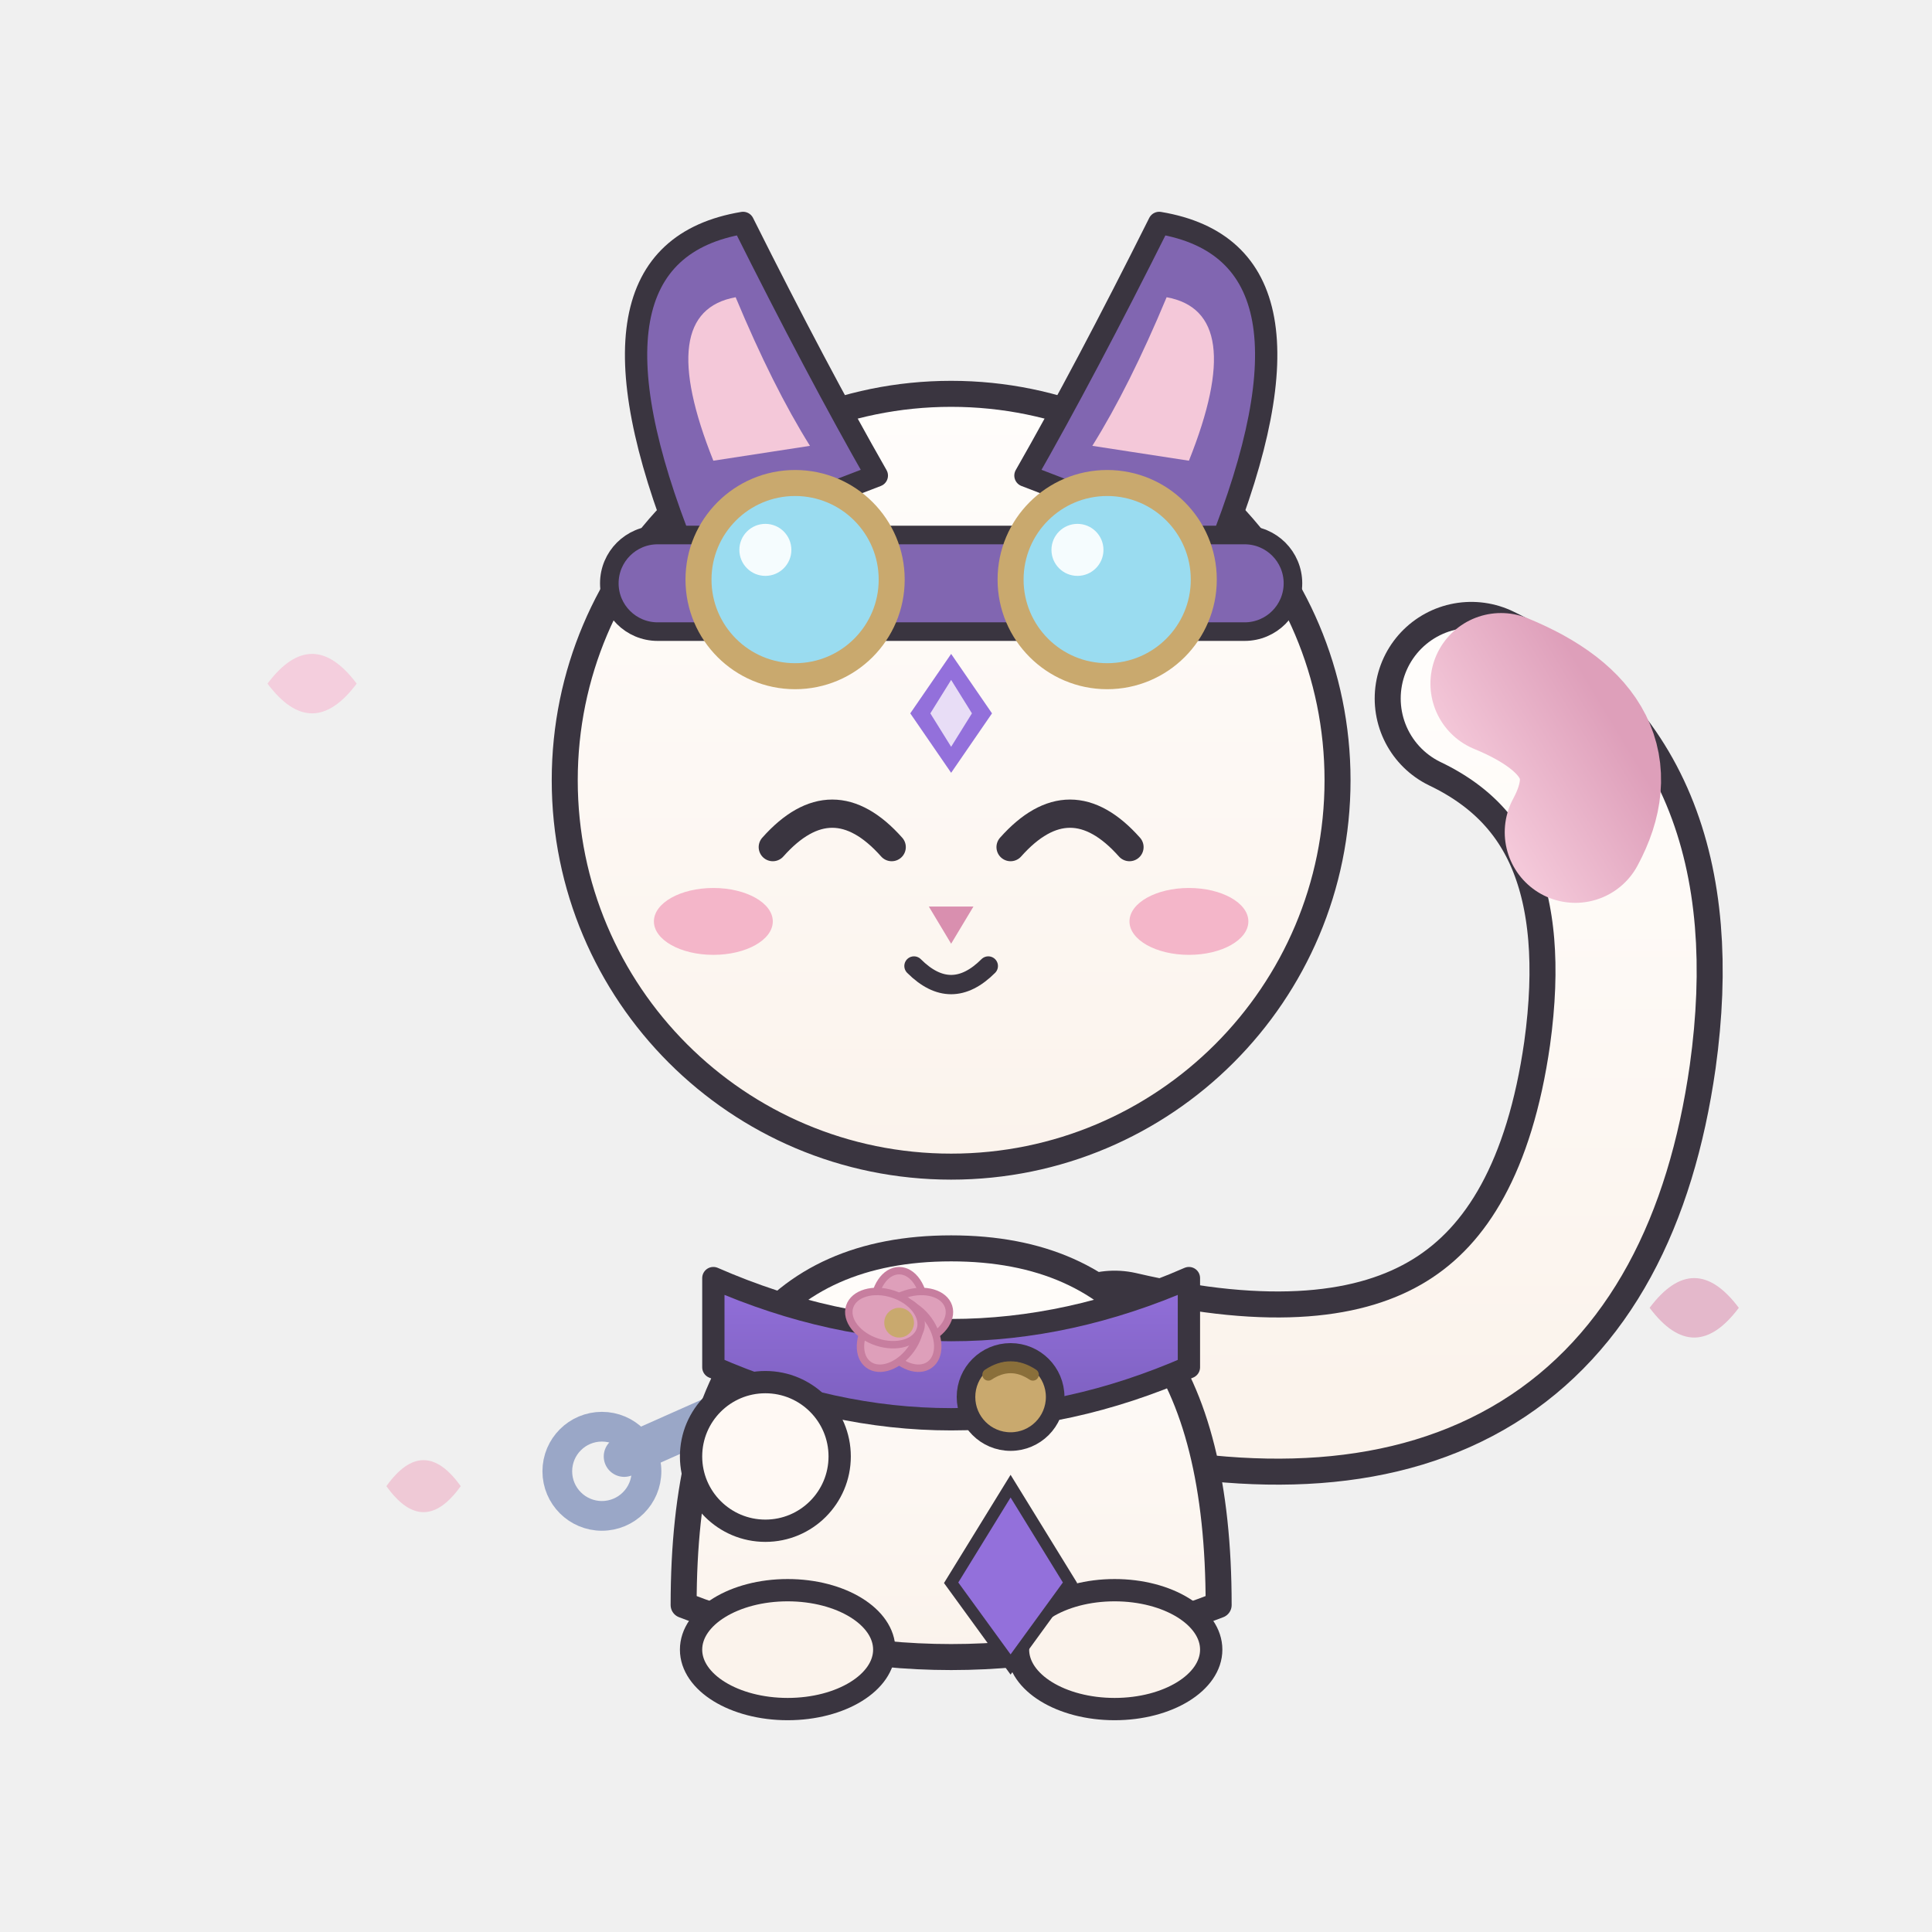
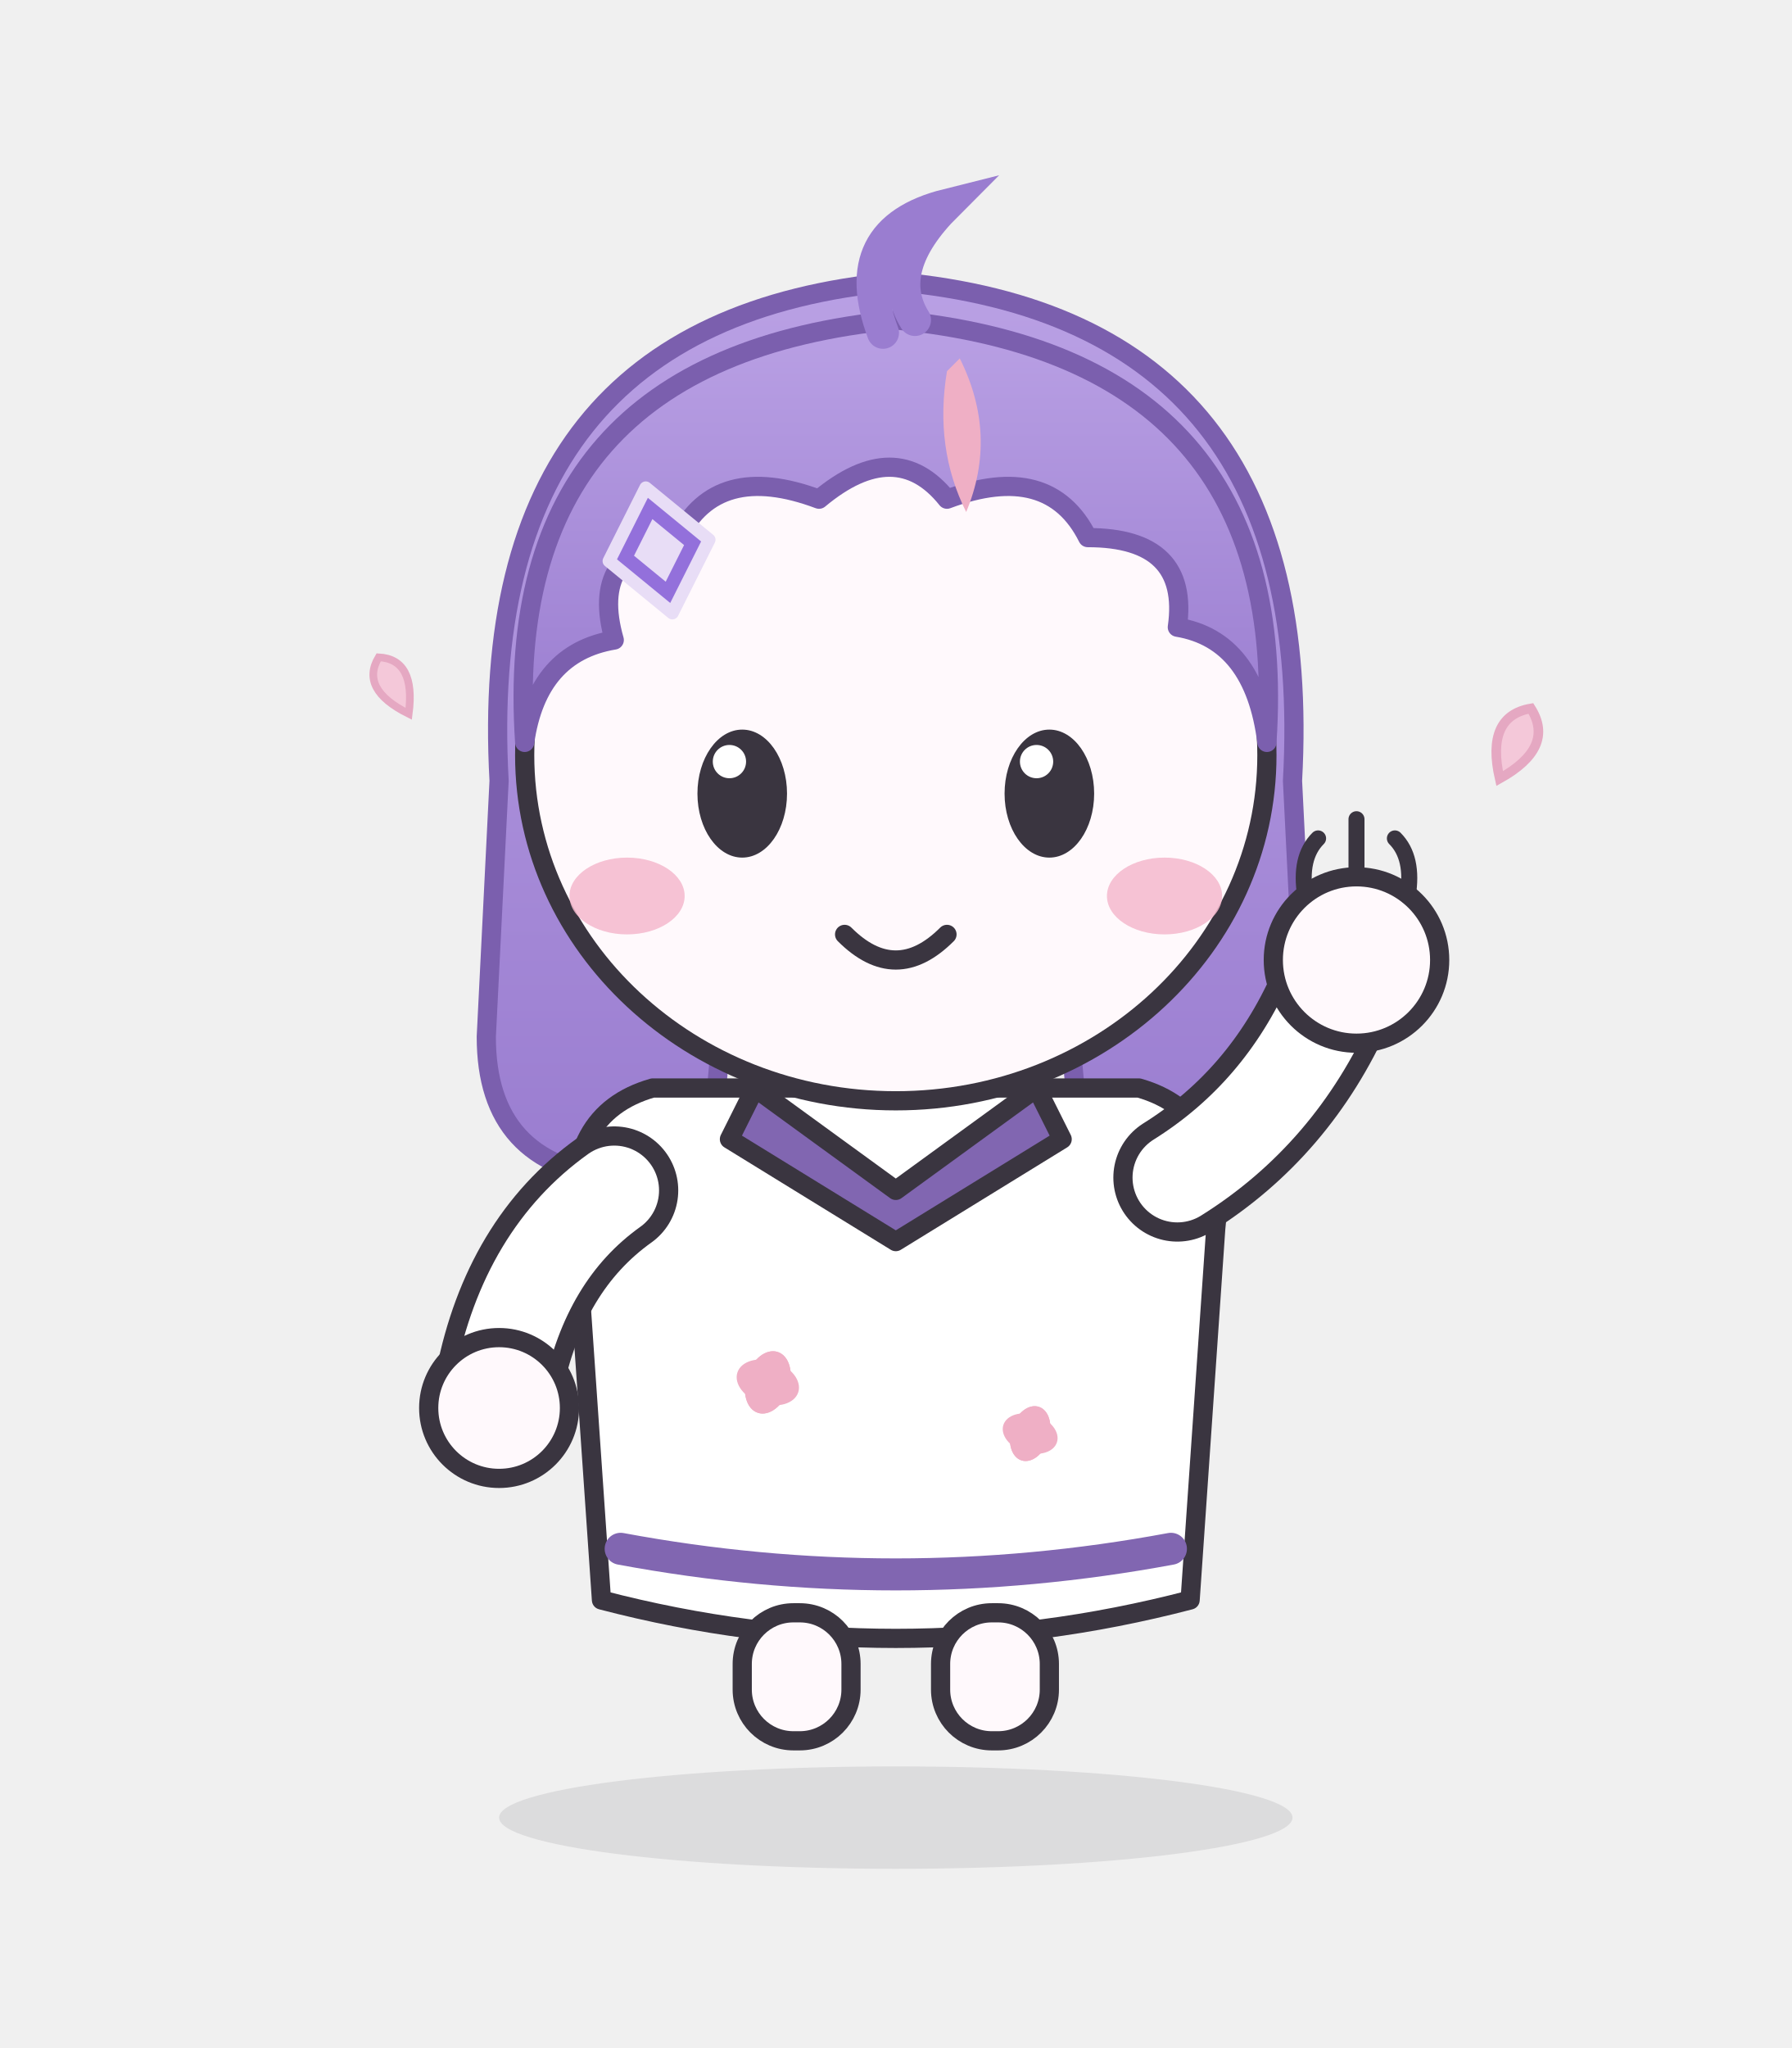
- <svg xmlns="http://www.w3.org/2000/svg" viewBox="0 0 260 260" role="img" aria-label="Sakura Robotics Lab 吉祥物：樱雷工程狐·小樱丸">
+ <svg xmlns="http://www.w3.org/2000/svg" viewBox="0 0 280 320" role="img" aria-label="Sakura Robotics Lab 吉祥物：紫樱（Sakura）">
  <defs>
-     <linearGradient id="mz-fur" x1="0" y1="0" x2="0" y2="1">
-       <stop offset="0%" stop-color="#FFFDFB" />
-       <stop offset="100%" stop-color="#FBF3EC" />
-     </linearGradient>
-     <linearGradient id="mz-tailtip" x1="0" y1="1" x2="1" y2="0">
-       <stop offset="0%" stop-color="#F4C8D9" />
-       <stop offset="100%" stop-color="#DE9FBA" />
-     </linearGradient>
-     <linearGradient id="mz-scarf" x1="0" y1="0" x2="0" y2="1">
-       <stop offset="0%" stop-color="#9370DB" />
-       <stop offset="100%" stop-color="#7C5FBE" />
+     <linearGradient id="sy-hair" x1="0" y1="0" x2="0" y2="1">
+       <stop offset="0%" stop-color="#B9A0E4" />
+       <stop offset="100%" stop-color="#9A7DD0" />
    </linearGradient>
  </defs>
-   <path d="M150 184 Q210 198 218 142 Q223 106 198 94" fill="none" stroke="#3A3540" stroke-width="26" stroke-linecap="round" />
-   <path d="M150 184 Q210 198 218 142 Q223 106 198 94" fill="none" stroke="url(#mz-fur)" stroke-width="19" stroke-linecap="round" />
-   <path d="M212 112 Q219 99 202 92" fill="none" stroke="url(#mz-tailtip)" stroke-width="19" stroke-linecap="round" />
-   <path d="M92 216 Q92 168 128 168 Q164 168 164 216 Q128 230 92 216 Z" fill="url(#mz-fur)" stroke="#3A3540" stroke-width="3.5" stroke-linejoin="round" />
-   <ellipse cx="106" cy="222" rx="13" ry="8" fill="#FBF3EC" stroke="#3A3540" stroke-width="3" />
-   <ellipse cx="150" cy="222" rx="13" ry="8" fill="#FBF3EC" stroke="#3A3540" stroke-width="3" />
-   <path d="M96 172 Q128 186 160 172 L160 184 Q128 198 96 184 Z" fill="url(#mz-scarf)" stroke="#3A3540" stroke-width="3" stroke-linejoin="round" />
-   <g fill="#DE9FBA" stroke="#C77E9F" stroke-width="1">
-     <ellipse cx="121" cy="176" rx="3.4" ry="5" />
-     <ellipse cx="121" cy="176" rx="3.4" ry="5" transform="rotate(72 121 178)" />
-     <ellipse cx="121" cy="176" rx="3.4" ry="5" transform="rotate(144 121 178)" />
-     <ellipse cx="121" cy="176" rx="3.4" ry="5" transform="rotate(216 121 178)" />
-     <ellipse cx="121" cy="176" rx="3.4" ry="5" transform="rotate(288 121 178)" />
+   <ellipse cx="140" cy="284" rx="62" ry="8" fill="#292530" opacity="0.10" />
+   <path d="M78 122 Q74 50 140 44 Q206 50 202 122 L204 162 Q204 182 184 184            Q170 185 168 170 L166 148 L114 148 L112 170 Q110 185 96 184            Q76 182 76 162 Z" fill="url(#sy-hair)" stroke="#7B5FAE" stroke-width="3" stroke-linejoin="round" />
+   <path d="M102 170 L178 170 Q192 174 190 192 L186 250 Q140 262 94 250 L90 192            Q88 174 102 170 Z" fill="#FFFFFF" stroke="#3A3540" stroke-width="3" stroke-linejoin="round" />
+   <path d="M118 170 L140 186 L162 170 L166 178 L140 194 L114 178 Z" fill="#8166B1" stroke="#3A3540" stroke-width="3" stroke-linejoin="round" />
+   <path d="M97 242 Q140 250 183 242" fill="none" stroke="#8166B1" stroke-width="5" stroke-linecap="round" />
+   <g fill="#EFAFC5">
+     <ellipse cx="120" cy="216" rx="3.4" ry="5" transform="rotate(18 120 216)" />
+     <ellipse cx="120" cy="216" rx="3.4" ry="5" transform="rotate(108 120 216)" />
+     <ellipse cx="120" cy="216" rx="3.4" ry="5" transform="rotate(198 120 216)" />
+     <ellipse cx="161" cy="224" rx="3" ry="4.4" transform="rotate(18 161 224)" />
+     <ellipse cx="161" cy="224" rx="3" ry="4.4" transform="rotate(108 161 224)" />
+     <ellipse cx="161" cy="224" rx="3" ry="4.4" transform="rotate(198 161 224)" />
  </g>
-   <circle cx="121" cy="178" r="2" fill="#C9A96E" />
-   <circle cx="136" cy="188" r="6" fill="#C9A96E" stroke="#3A3540" stroke-width="2.5" />
-   <path d="M133 185 Q136 183 139 185" fill="none" stroke="#8A6F3A" stroke-width="1.6" stroke-linecap="round" />
-   <path d="M84 196 L102 188" stroke="#9AA7C7" stroke-width="5.5" stroke-linecap="round" />
-   <circle cx="81" cy="198" r="6" fill="none" stroke="#9AA7C7" stroke-width="4" />
-   <circle cx="103" cy="196" r="10" fill="#FFF9F4" stroke="#3A3540" stroke-width="3" />
-   <circle cx="128" cy="105" r="52" fill="url(#mz-fur)" stroke="#3A3540" stroke-width="3.5" />
-   <path d="M92 74 Q76 34 100 30 Q110 50 118 64 Z" fill="#8166B1" stroke="#3A3540" stroke-width="3" stroke-linejoin="round" />
-   <path d="M96 62 Q88 42 99 40 Q104 52 109 60 Z" fill="#F4C8D9" />
-   <path d="M164 74 Q180 34 156 30 Q146 50 138 64 Z" fill="#8166B1" stroke="#3A3540" stroke-width="3" stroke-linejoin="round" />
-   <path d="M160 62 Q168 42 157 40 Q152 52 147 60 Z" fill="#F4C8D9" />
-   <rect x="82" y="72" width="92" height="13" rx="6.5" fill="#8166B1" stroke="#3A3540" stroke-width="2.5" />
-   <circle cx="107" cy="78" r="13" fill="#9ADCF0" stroke="#C9A96E" stroke-width="3.5" />
-   <circle cx="149" cy="78" r="13" fill="#9ADCF0" stroke="#C9A96E" stroke-width="3.5" />
-   <circle cx="103" cy="74" r="3.5" fill="#FFFFFF" opacity="0.9" />
-   <circle cx="145" cy="74" r="3.5" fill="#FFFFFF" opacity="0.9" />
-   <polygon points="128,88 133.5,96 128,104 122.5,96" fill="#9370DB" />
-   <polygon points="128,91.5 130.8,96 128,100.5 125.2,96" fill="#E8DDF6" />
-   <path d="M104 114 Q112 105 120 114" fill="none" stroke="#3A3540" stroke-width="3.8" stroke-linecap="round" />
-   <path d="M136 114 Q144 105 152 114" fill="none" stroke="#3A3540" stroke-width="3.8" stroke-linecap="round" />
-   <ellipse cx="96" cy="124" rx="8" ry="4.5" fill="#F2A0BC" opacity="0.75" />
-   <ellipse cx="160" cy="124" rx="8" ry="4.5" fill="#F2A0BC" opacity="0.75" />
-   <polygon points="125,122 131,122 128,127" fill="#D98FAF" />
-   <path d="M123 130 Q128 135 133 130" fill="none" stroke="#3A3540" stroke-width="2.6" stroke-linecap="round" />
-   <polygon points="136,200 128,213 136,224 144,213" fill="#9370DB" stroke="#3A3540" stroke-width="1.6" />
-   <path d="M36 92 q6 -8 12 0 q-6 8 -12 0" fill="#F4C8D9" opacity="0.85" />
-   <path d="M222 176 q6 -8 12 0 q-6 8 -12 0" fill="#DE9FBA" opacity="0.7" />
-   <path d="M52 200 q5 -7 10 0 q-5 7 -10 0" fill="#EFAFC5" opacity="0.6" />
+   <path d="M96 186 Q82 196 78 216" fill="none" stroke="#3A3540" stroke-width="20" stroke-linecap="round" />
+   <path d="M96 186 Q82 196 78 216" fill="none" stroke="#FFFFFF" stroke-width="14" stroke-linecap="round" />
+   <circle cx="78" cy="220" r="11" fill="#FFF9FC" stroke="#3A3540" stroke-width="3" />
+   <rect x="116" y="252" width="17" height="20" rx="8" fill="#FFF9FC" stroke="#3A3540" stroke-width="3" />
+   <rect x="147" y="252" width="17" height="20" rx="8" fill="#FFF9FC" stroke="#3A3540" stroke-width="3" />
+   <path d="M184 184 Q200 174 208 156" fill="none" stroke="#3A3540" stroke-width="20" stroke-linecap="round" />
+   <path d="M184 184 Q200 174 208 156" fill="none" stroke="#FFFFFF" stroke-width="14" stroke-linecap="round" />
+   <circle cx="212" cy="150" r="13" fill="#FFF9FC" stroke="#3A3540" stroke-width="3" />
+   <path d="M204 140 Q203 134 206 131 M212 137 Q212 131 212 128 M220 140 Q221 134 218 131" fill="none" stroke="#3A3540" stroke-width="2.5" stroke-linecap="round" />
+   <ellipse cx="140" cy="118" rx="58" ry="54" fill="#FFF9FC" stroke="#3A3540" stroke-width="3" />
+   <path d="M82 116 Q78 56 140 50 Q202 56 198 116 Q196 100 184 98 Q186 84 170 84            Q164 72 148 78 Q140 68 128 78 Q112 72 106 84 Q92 86 96 100 Q84 102 82 116 Z" fill="url(#sy-hair)" stroke="#7B5FAE" stroke-width="3" stroke-linejoin="round" />
+   <path d="M150 56 Q156 68 151 80 Q146 70 148 58 Z" fill="#EFAFC5" />
+   <path d="M138 52 Q132 36 148 32 Q138 42 143 50" fill="none" stroke="#9A7DD0" stroke-width="5" stroke-linecap="round" />
+   <g transform="rotate(-12 103 86)">
+     <path d="M103 76 L111 86 L103 96 L95 86 Z" fill="#9370DB" stroke="#E8DDF6" stroke-width="2" stroke-linejoin="round" />
+     <path d="M103 81 L107 86 L103 91 L99 86 Z" fill="#E8DDF6" />
+   </g>
+   <ellipse cx="116" cy="124" rx="7" ry="10" fill="#3A3540" />
+   <ellipse cx="164" cy="124" rx="7" ry="10" fill="#3A3540" />
+   <circle cx="114" cy="119" r="2.6" fill="#FFFFFF" />
+   <circle cx="162" cy="119" r="2.6" fill="#FFFFFF" />
+   <path d="M132 146 Q140 154 148 146" fill="none" stroke="#3A3540" stroke-width="3" stroke-linecap="round" />
+   <ellipse cx="98" cy="140" rx="9" ry="6" fill="#F4B8CC" opacity="0.85" />
+   <ellipse cx="182" cy="140" rx="9" ry="6" fill="#F4B8CC" opacity="0.85" />
+   <g transform="rotate(24 236 118)">
+     <path d="M236 110 Q242 114 236 122 Q230 114 236 110 Z" fill="#F4C8D9" stroke="#E5A8C2" stroke-width="1.5" />
+   </g>
+   <g transform="rotate(-28 62 108)">
+     <path d="M62 102 Q67 105 62 112 Q57 105 62 102 Z" fill="#F4C8D9" stroke="#E5A8C2" stroke-width="1.2" />
+   </g>
</svg>
